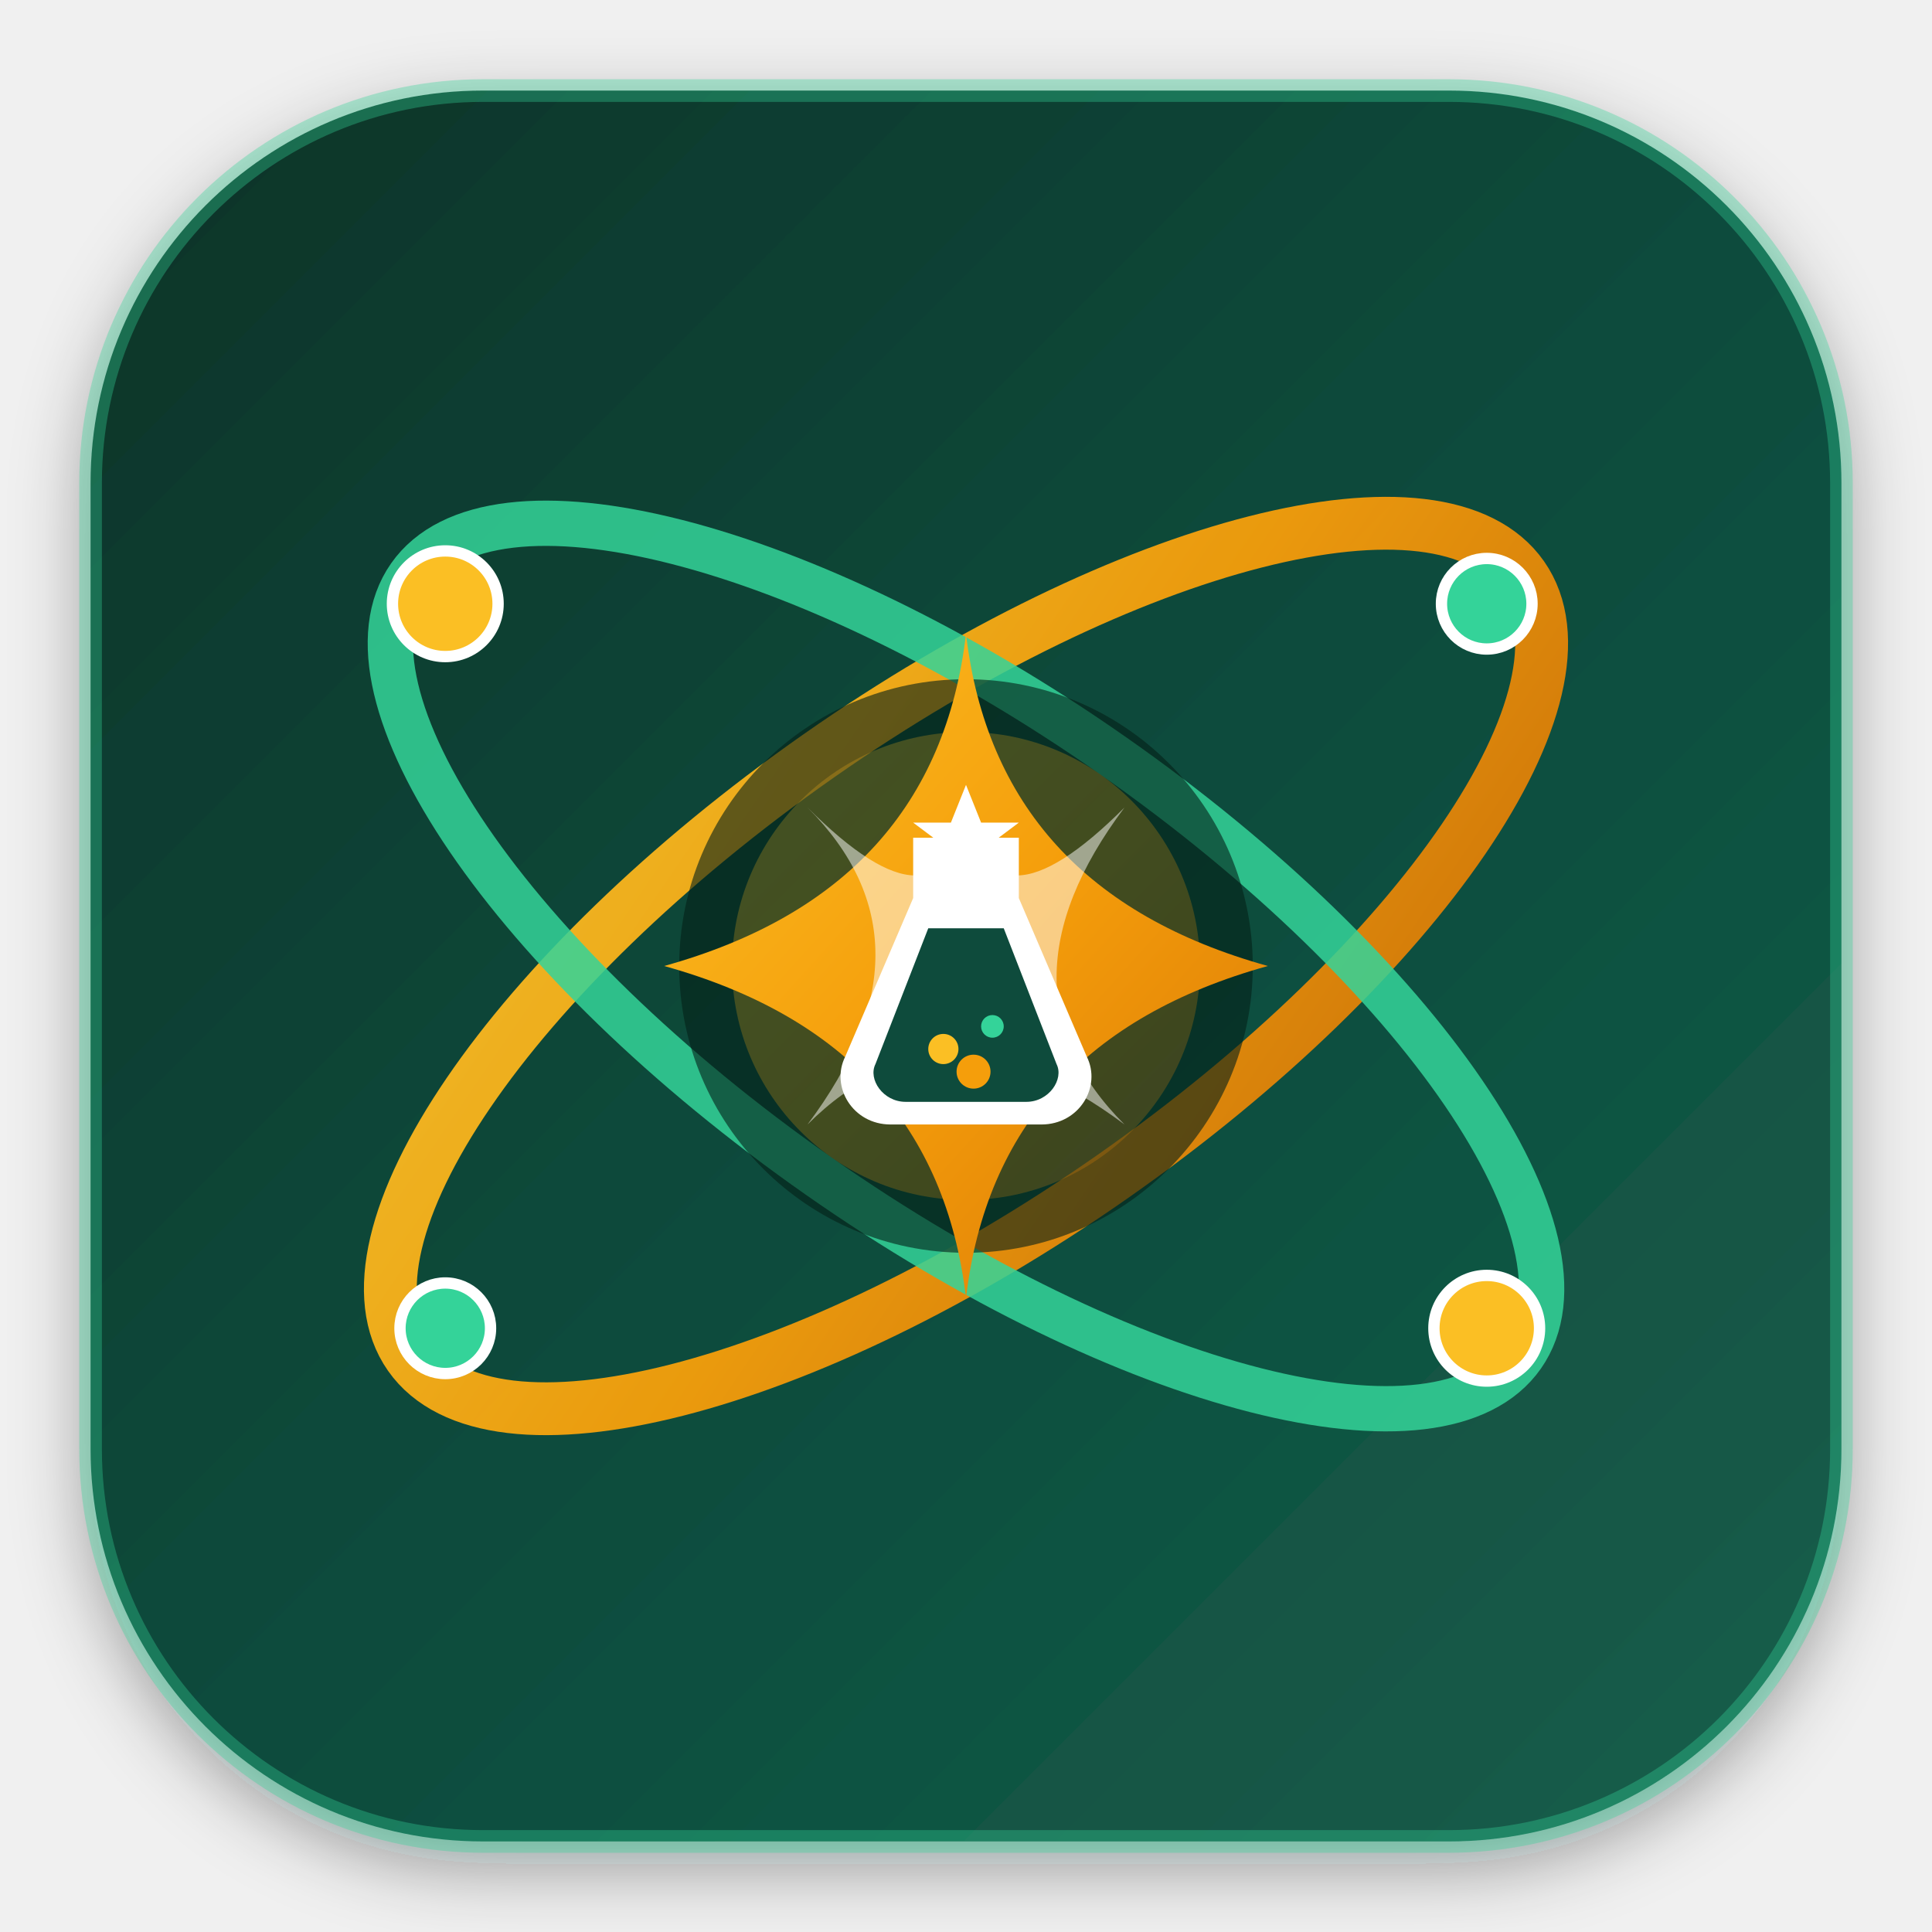
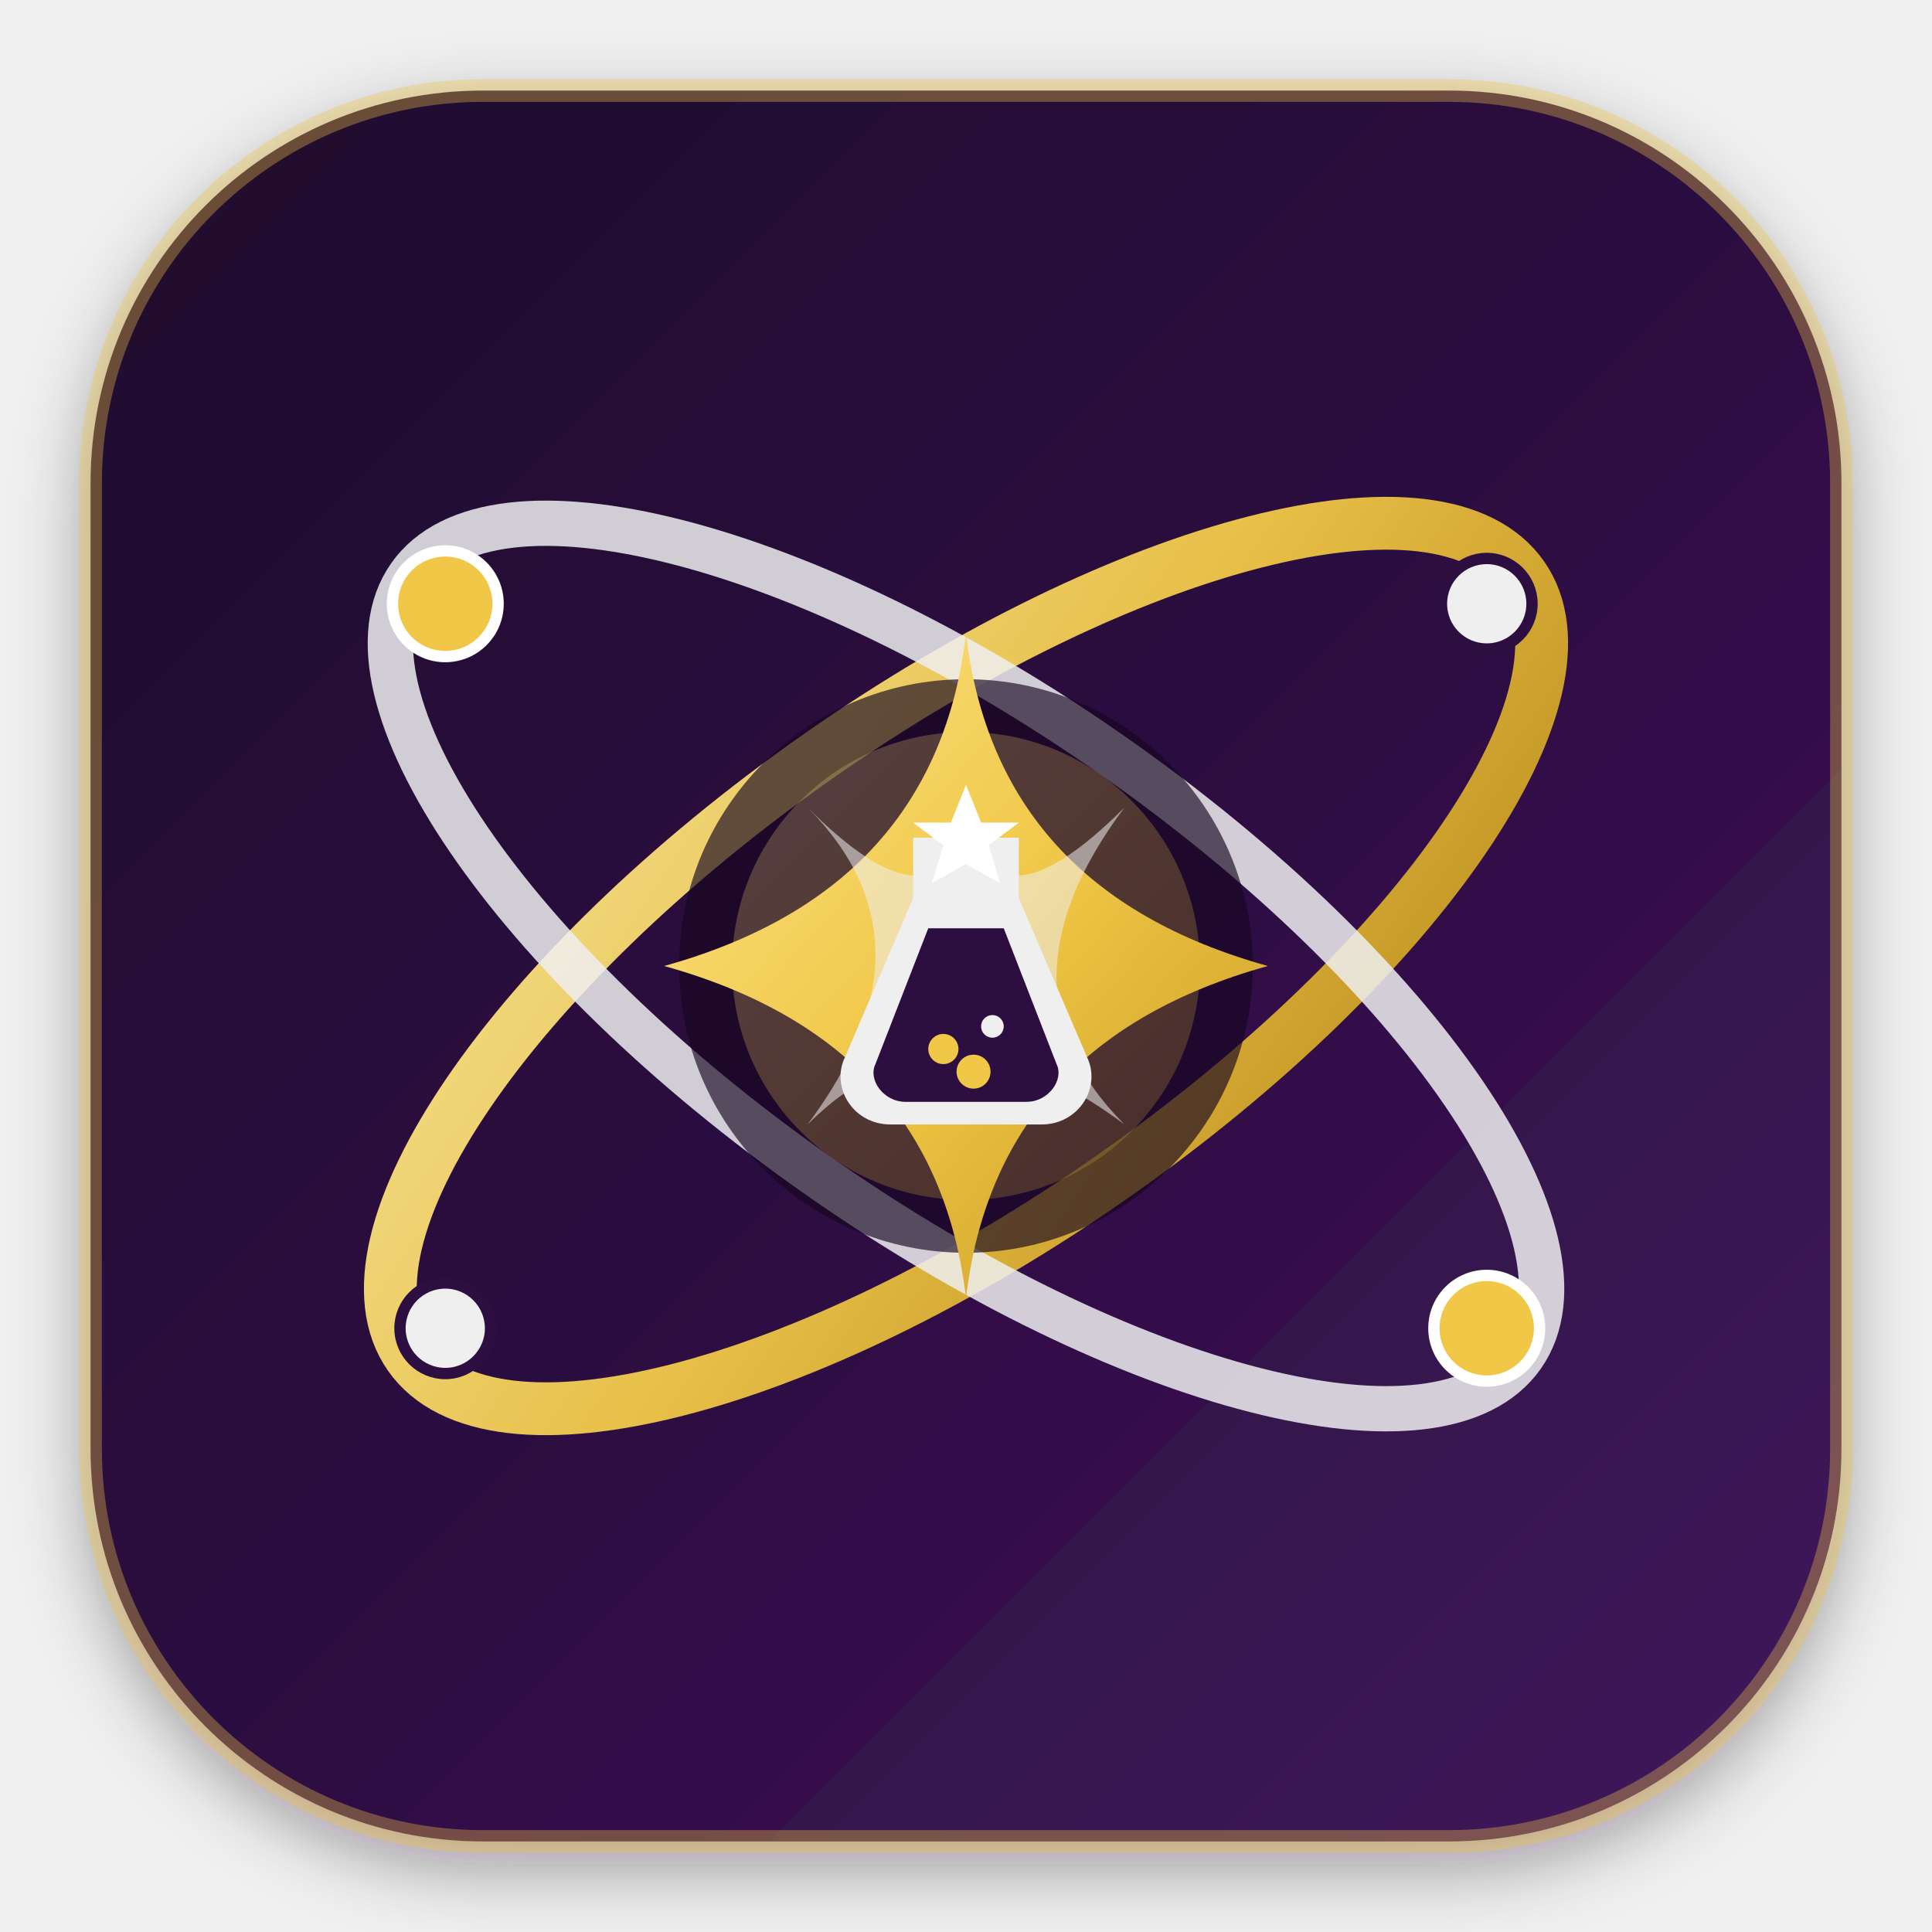
<svg xmlns="http://www.w3.org/2000/svg" viewBox="0 0 512 512" width="100%" height="100%">
  <defs>
    <linearGradient id="logoBgGrad" x1="0%" y1="0%" x2="100%" y2="100%">
-       <stop offset="0%" stop-color="#0a3328" />
-       <stop offset="50%" stop-color="#0e4b3c" />
-       <stop offset="100%" stop-color="#155e4b" />
+       <stop offset="0%" stop-color="#1E082C" />
+       <stop offset="50%" stop-color="#2C0E40" />
+       <stop offset="100%" stop-color="#41175E" />
    </linearGradient>
    <linearGradient id="logoGold" x1="0%" y1="0%" x2="100%" y2="100%">
-       <stop offset="0%" stop-color="#fbbf24" />
-       <stop offset="50%" stop-color="#f59e0b" />
-       <stop offset="100%" stop-color="#d97706" />
+       <stop offset="0%" stop-color="#FDE68A" />
+       <stop offset="50%" stop-color="#F0C747" />
+       <stop offset="100%" stop-color="#C6981E" />
    </linearGradient>
    <filter id="logoShadow" x="-10%" y="-10%" width="120%" height="120%">
-       <feDropShadow dx="0" dy="6" stdDeviation="10" flood-color="#031b14" flood-opacity="0.4" />
+       <feDropShadow dx="0" dy="6" stdDeviation="10" flood-color="#150520" flood-opacity="0.4" />
    </filter>
  </defs>
  <rect x="24" y="24" width="464" height="464" rx="104" fill="url(#logoBgGrad)" filter="url(#logoShadow)" />
-   <rect x="24" y="24" width="464" height="464" rx="104" fill="none" stroke="#34d399" stroke-width="6" stroke-opacity="0.35" />
+   <rect x="24" y="24" width="464" height="464" rx="104" fill="none" stroke="#F0C747" stroke-width="6" stroke-opacity="0.35" />
  <ellipse cx="256" cy="256" rx="180" ry="68" fill="none" stroke="url(#logoGold)" stroke-width="14" transform="rotate(-35 256 256)" opacity="0.95" />
-   <ellipse cx="256" cy="256" rx="180" ry="68" fill="none" stroke="#34d399" stroke-width="12" stroke-opacity="0.85" transform="rotate(35 256 256)" />
-   <circle cx="118" cy="160" r="14" fill="#fbbf24" stroke="#ffffff" stroke-width="3" />
-   <circle cx="394" cy="352" r="14" fill="#fbbf24" stroke="#ffffff" stroke-width="3" />
-   <circle cx="394" cy="160" r="12" fill="#34d399" stroke="#ffffff" stroke-width="3" />
-   <circle cx="118" cy="352" r="12" fill="#34d399" stroke="#ffffff" stroke-width="3" />
+   <ellipse cx="256" cy="256" rx="180" ry="68" fill="none" stroke="#EFEFF0" stroke-width="12" stroke-opacity="0.85" transform="rotate(35 256 256)" />
+   <circle cx="118" cy="160" r="14" fill="#F0C747" stroke="#ffffff" stroke-width="3" />
+   <circle cx="394" cy="352" r="14" fill="#F0C747" stroke="#ffffff" stroke-width="3" />
+   <circle cx="394" cy="160" r="12" fill="#EFEFF0" stroke="#2C0E40" stroke-width="3" />
+   <circle cx="118" cy="352" r="12" fill="#EFEFF0" stroke="#2C0E40" stroke-width="3" />
  <g transform="translate(256 256)">
-     <circle cx="0" cy="0" r="76" fill="#042017" opacity="0.6" />
+     <circle cx="0" cy="0" r="76" fill="#150520" opacity="0.65" />
    <circle cx="0" cy="0" r="62" fill="url(#logoGold)" opacity="0.25" />
    <path d="M 0,-88 Q 8,-20 80,0 Q 8,20 0,88 Q -8,20 -80,0 Q -8,-20 0,-88 Z" fill="url(#logoGold)" />
-     <path d="M -42,-42 Q -6,-6 0,-42 Q 6,-6 42,-42 Q 6,6 42,42 Q -6,6 -42,42 Q -6,-6 -42,-42 Z" fill="#ffffff" opacity="0.5" />
-     <path d="M -14,-34 L 14,-34 L 14,-18 L 32,24 C 36,32 30,42 20,42 L -20,42 C -30,42 -36,32 -32,24 L -14,-18 Z" fill="#ffffff" />
-     <path d="M -10,-10 L 10,-10 L 24,26 C 26,30 22,36 16,36 L -16,36 C -22,36 -26,30 -24,26 Z" fill="#0e4b3c" />
-     <circle cx="-6" cy="22" r="4" fill="#fbbf24" />
-     <circle cx="7" cy="16" r="3" fill="#34d399" />
-     <circle cx="2" cy="28" r="4.5" fill="#f59e0b" />
+     <path d="M -42,-42 Q -6,-6 0,-42 Q 6,-6 42,-42 Q 6,6 42,42 Q -6,6 -42,42 Q -6,-6 -42,-42 Z" fill="#EFEFF0" opacity="0.55" />
+     <path d="M -14,-34 L 14,-34 L 14,-18 L 32,24 C 36,32 30,42 20,42 L -20,42 C -30,42 -36,32 -32,24 L -14,-18 Z" fill="#EFEFF0" />
+     <path d="M -10,-10 L 10,-10 L 24,26 C 26,30 22,36 16,36 L -16,36 C -22,36 -26,30 -24,26 Z" fill="#2C0E40" />
+     <circle cx="-6" cy="22" r="4" fill="#F0C747" />
+     <circle cx="7" cy="16" r="3" fill="#EFEFF0" />
+     <circle cx="2" cy="28" r="4.5" fill="#F0C747" />
    <polygon points="0,-48 4,-38 14,-38 6,-32 9,-22 0,-27 -9,-22 -6,-32 -14,-38 -4,-38" fill="#ffffff" />
  </g>
</svg>
